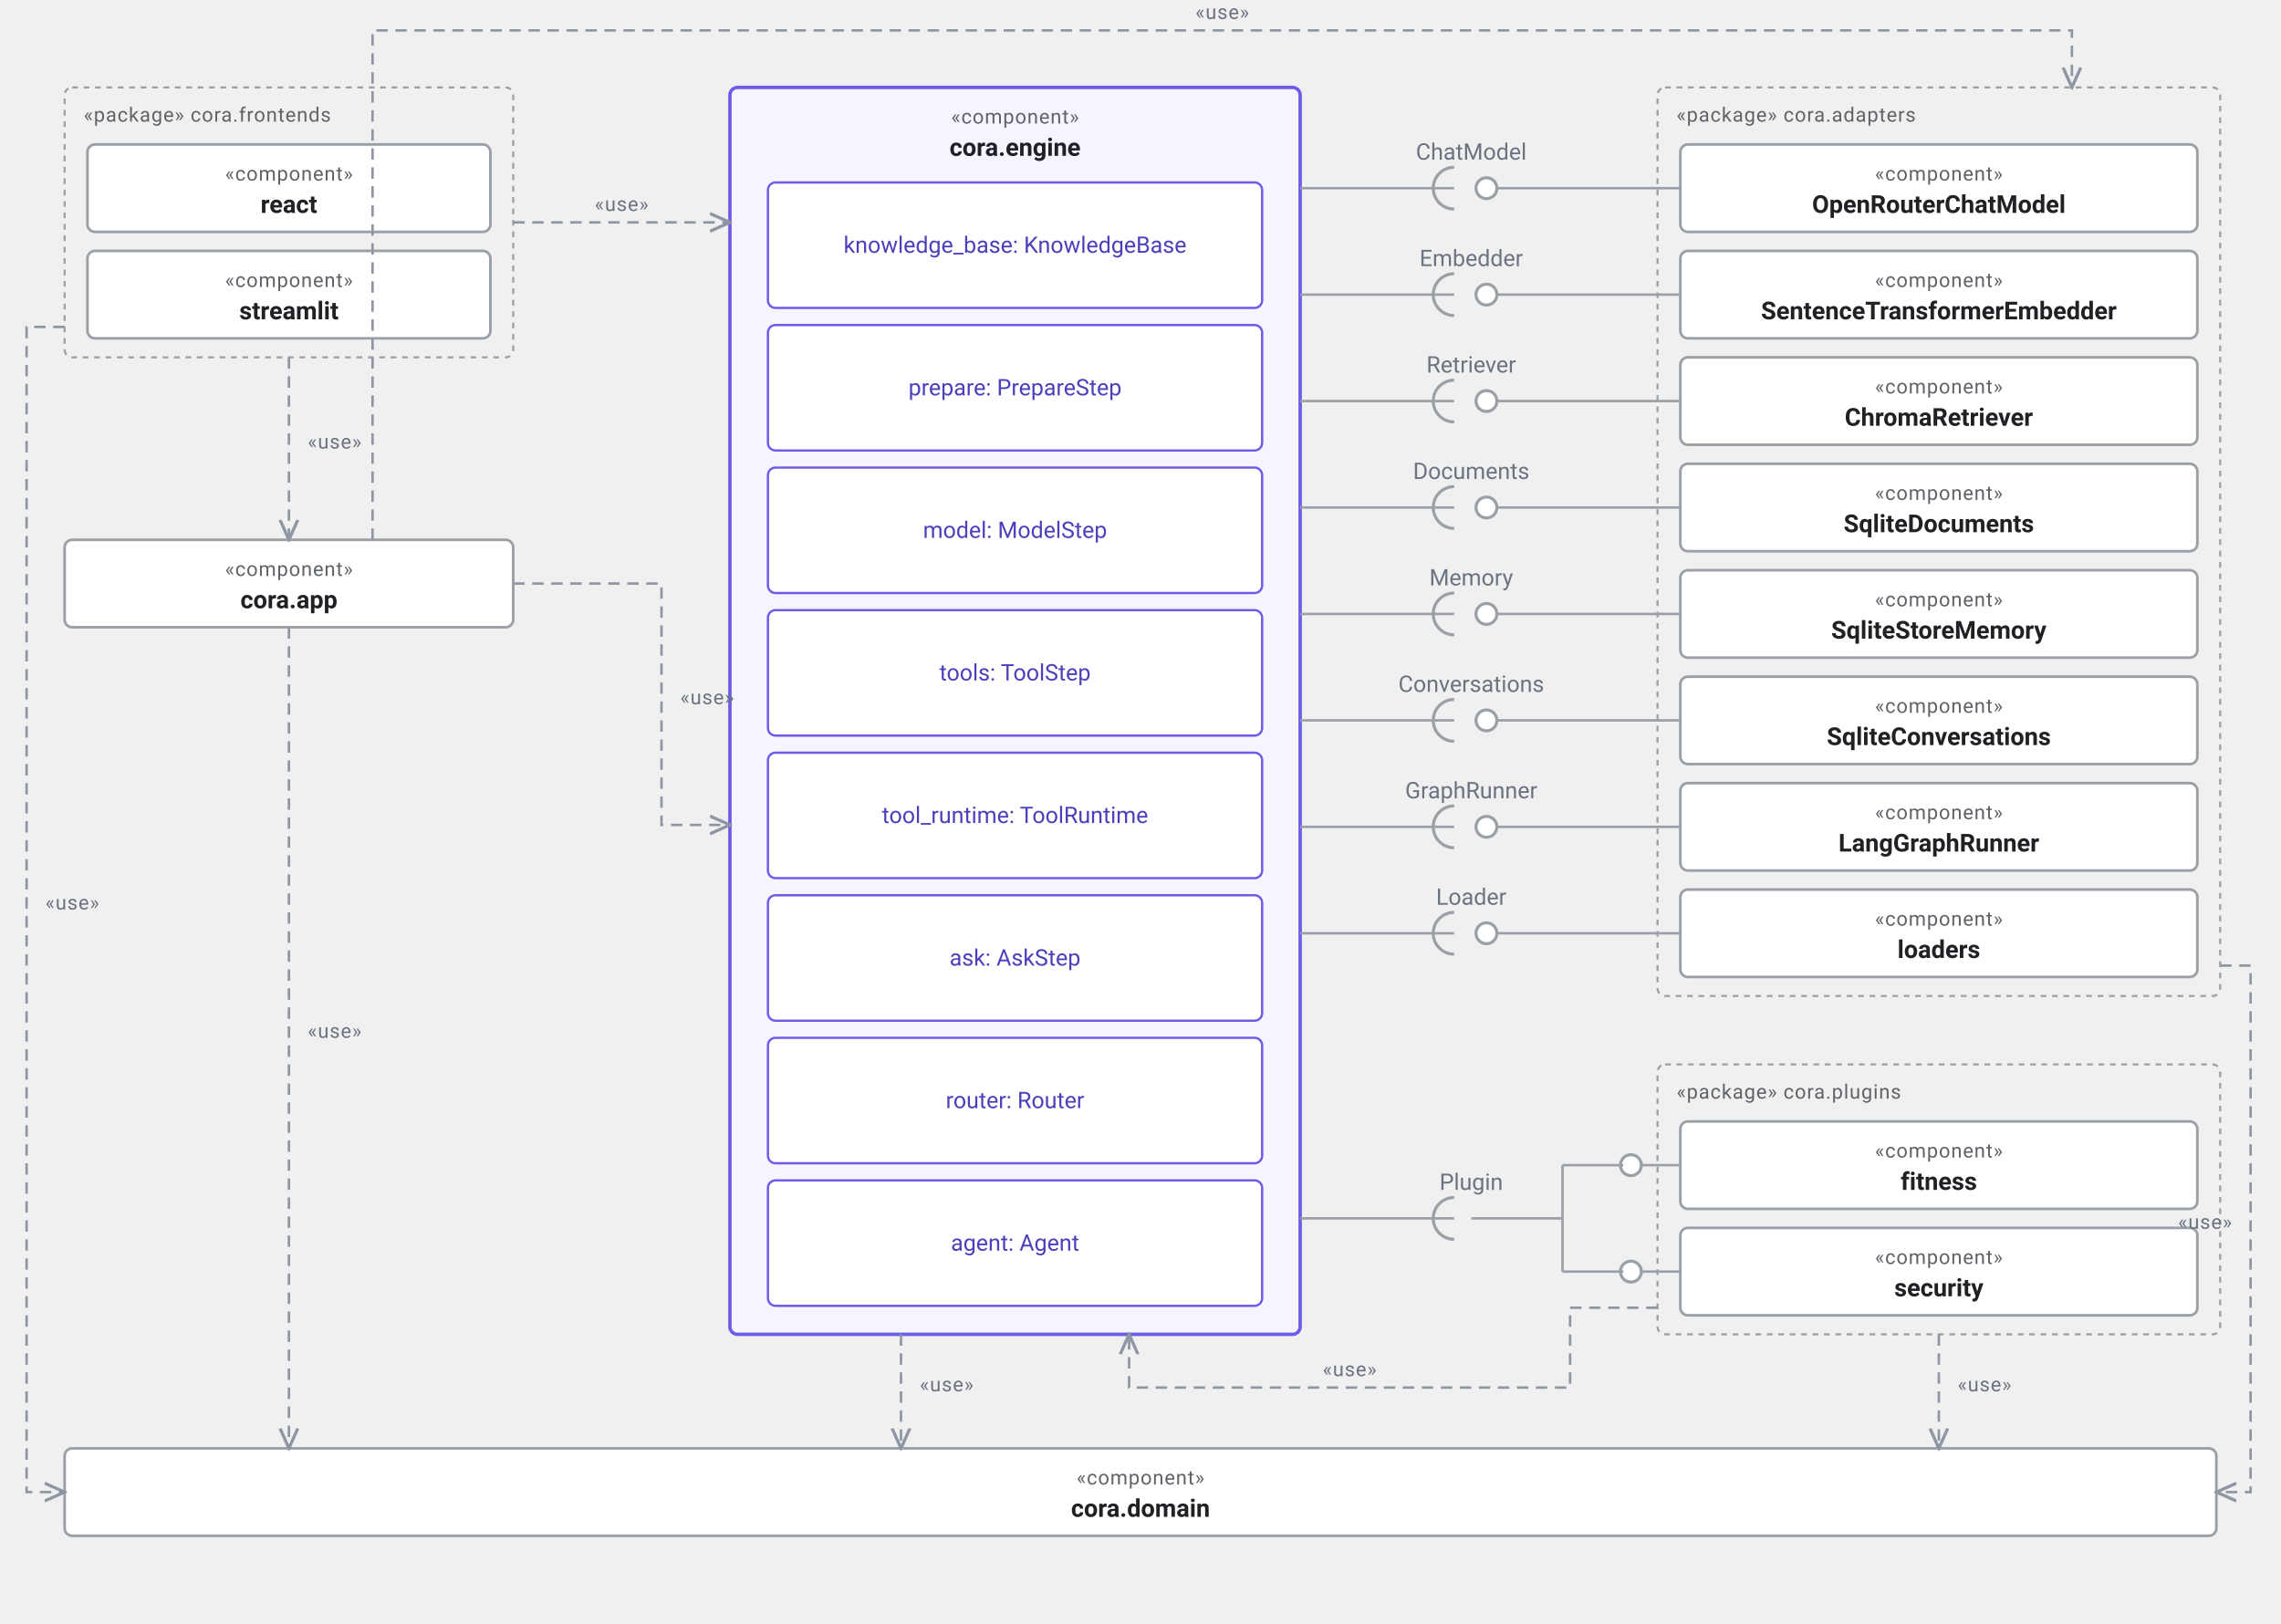
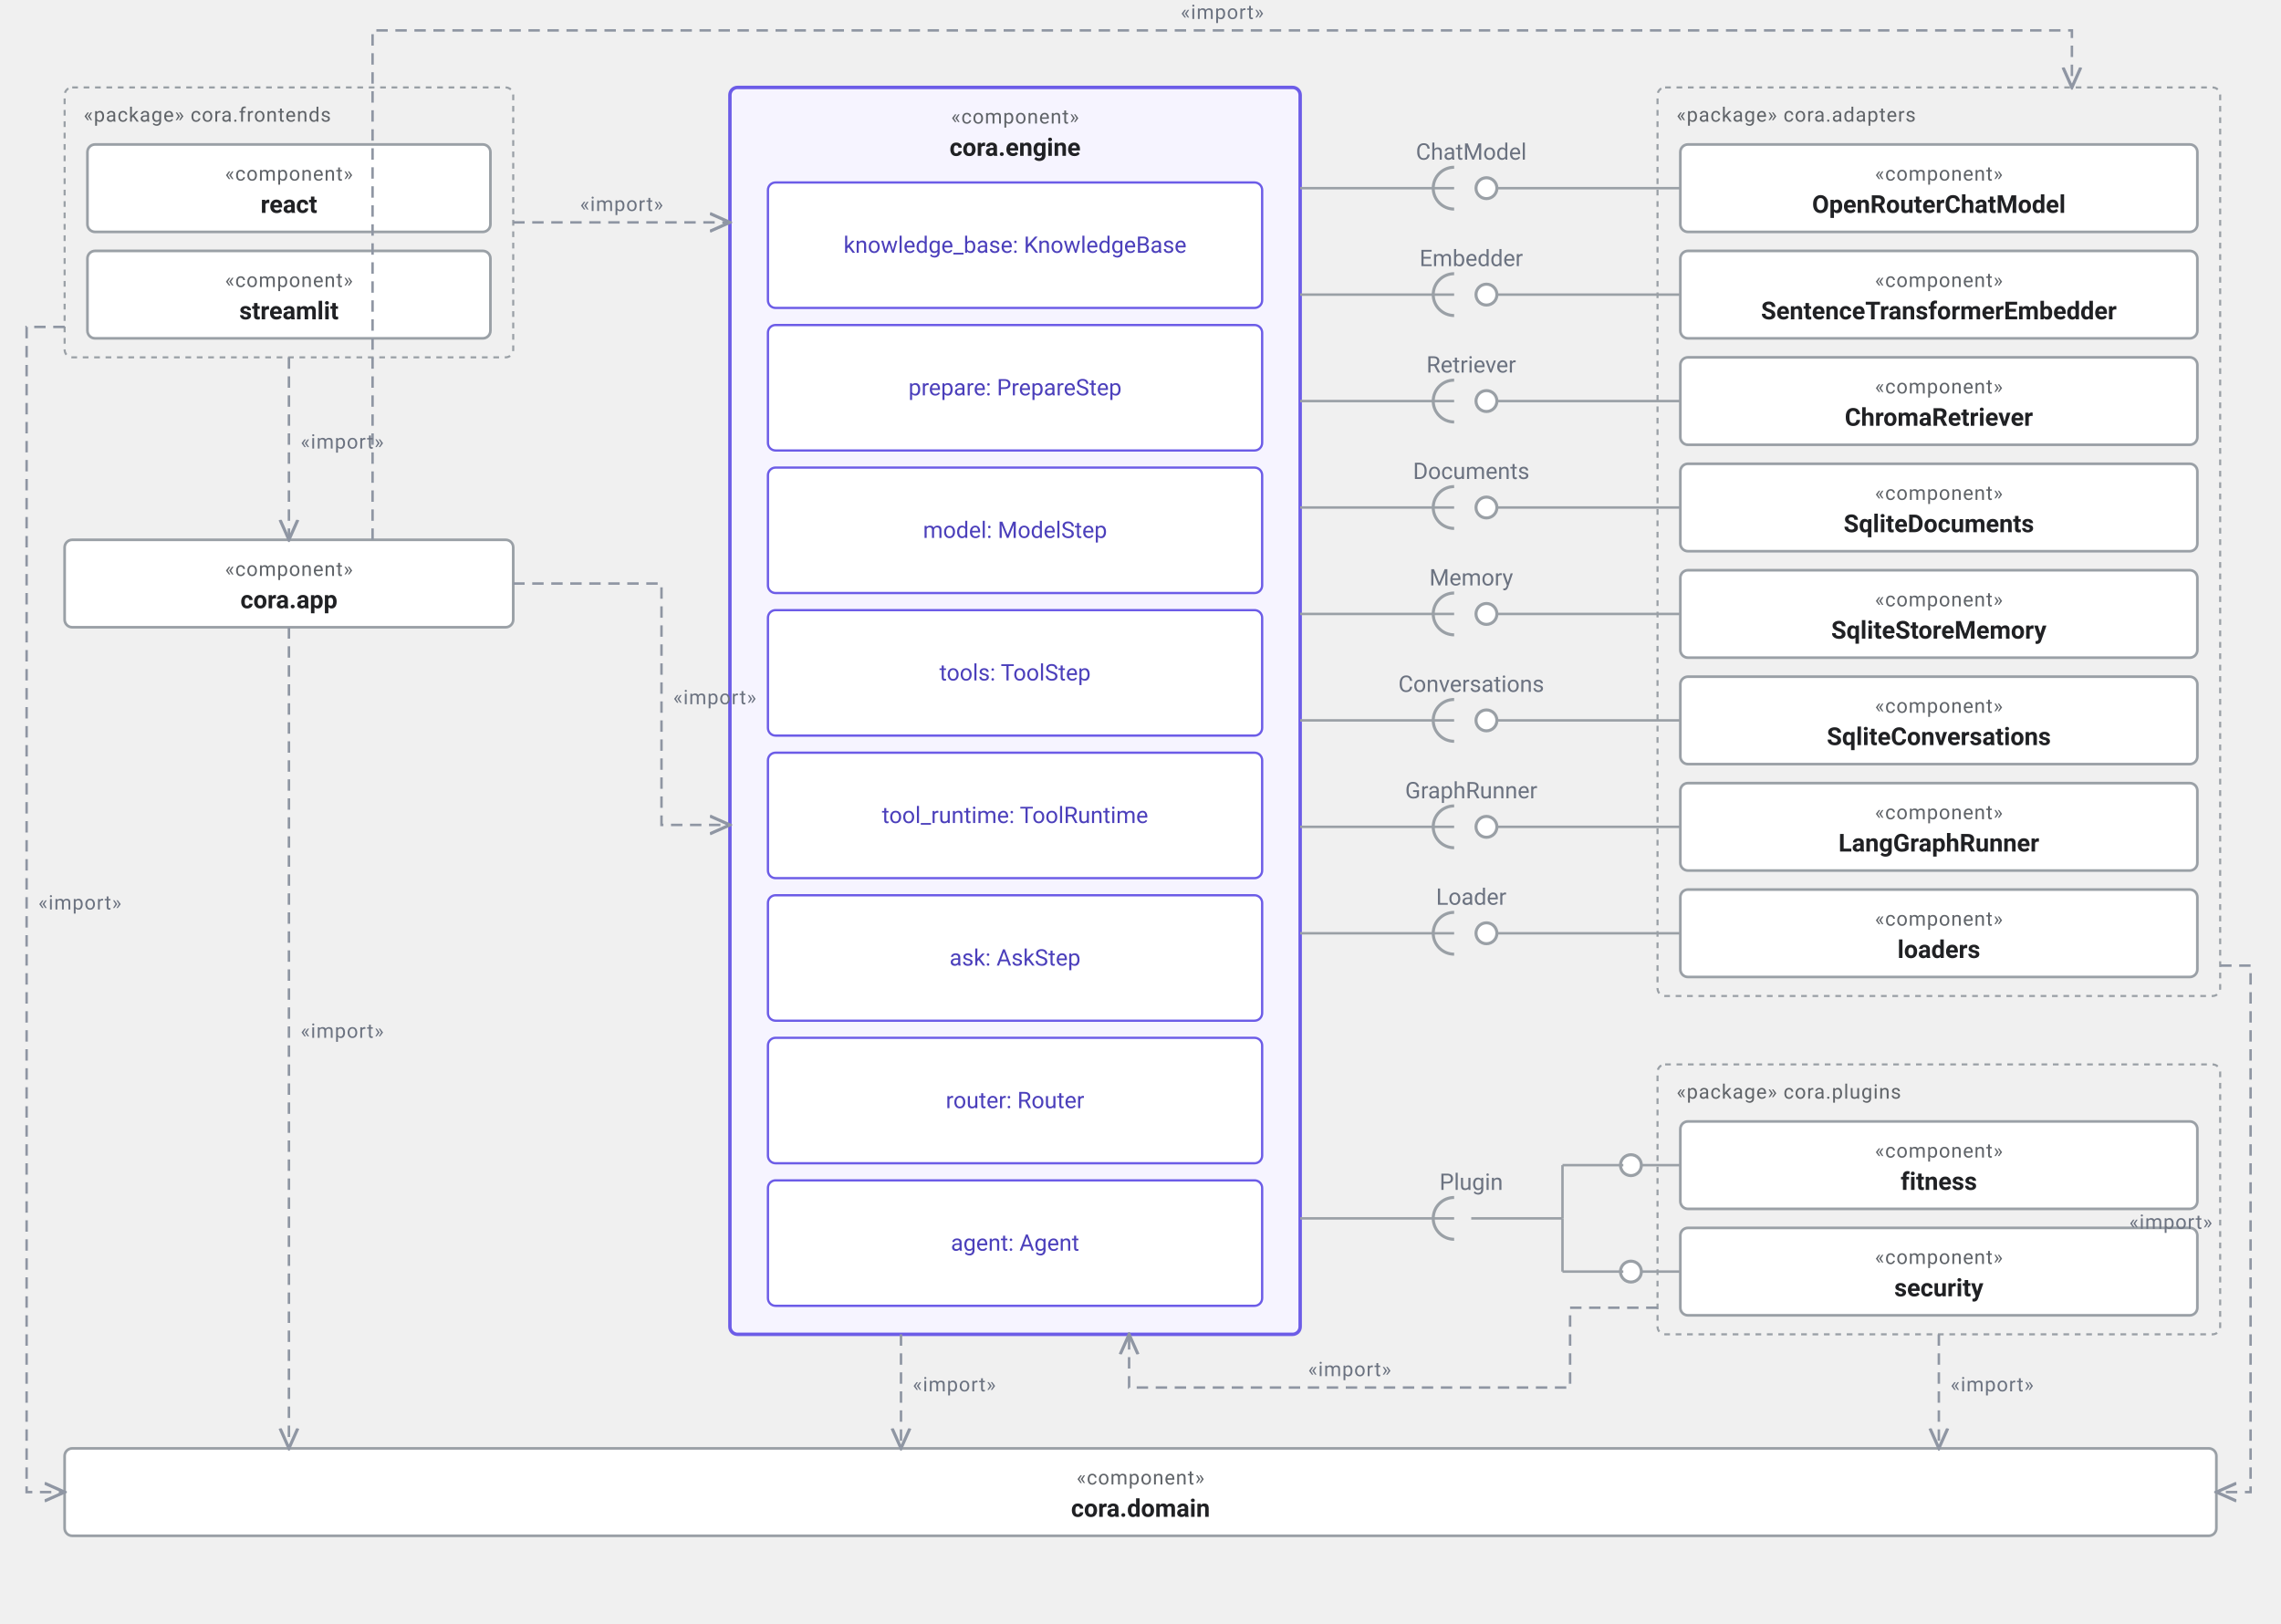
<svg xmlns="http://www.w3.org/2000/svg" viewBox="0 0 1200 854" width="1200" height="854" role="img" aria-label="cora as a UML component diagram: 2 frontends, an engine of 8 parts, 9 required interfaces wired to the components that provide them, and the packages each one depends on. Generated by scripts/gen_component_map.py.">
  <style>
    text { font: 13px/1.4 -apple-system, "Segoe UI", Roboto, sans-serif; fill: #202124 }
    .stereotype { font-size: 10.5px; fill: #5f6368; letter-spacing: .04em }
    .name { font-weight: 600 }
    .role { font-size: 12px }
    .engine { fill: #f6f4ff; stroke: #6c5ce7; stroke-width: 1.8 }
    .part { fill: #ffffff; stroke: #6c5ce7; stroke-width: 1.2 }
    .part-name { fill: #4b3fbb }
    .frame { fill: none; stroke: #9aa0a6; stroke-width: 1.1; stroke-dasharray: 3 3 }
    .outer { fill: #ffffff; stroke: #9aa0a6; stroke-width: 1.4 }
    .wire { stroke: #9aa0a6; stroke-width: 1.3; fill: none }
    .socket { stroke: #9aa0a6; stroke-width: 1.6; fill: none }
    .ball { fill: #ffffff; stroke: #9aa0a6; stroke-width: 1.6 }
    .port { fill: #6b7280; font-size: 12px }
-     .use { stroke: #8f96a3; stroke-width: 1.3; fill: none;
-            stroke-dasharray: 6 4; marker-end: url(#use) }
-     .use-label { fill: #6b7280; font-size: 10.5px; letter-spacing: .04em }
+     .imports { stroke: #8f96a3; stroke-width: 1.3; fill: none;
+                stroke-dasharray: 6 4; marker-end: url(#import) }
+     .import-label { fill: #6b7280; font-size: 10.5px; letter-spacing: .04em }
    @media (prefers-color-scheme: dark) {
      text { fill: #e8eaed }
      .stereotype { fill: #9aa0a6 }
      .engine { fill: #2a2550; stroke: #a99cff }
      .part { fill: #35306080; stroke: #a99cff }
      .part-name { fill: #cfc7ff }
      .outer { fill: #303134; stroke: #9aa0a6 }
      .ball { fill: #303134 }
    }
  </style>
  <defs>
-     <marker id="use" viewBox="0 0 10 10" refX="9" refY="5" markerWidth="9" markerHeight="9" orient="auto-start-reverse">
+     <marker id="import" viewBox="0 0 10 10" refX="9" refY="5" markerWidth="9" markerHeight="9" orient="auto-start-reverse">
      <path d="M 0 1 L 9 5 L 0 9" fill="none" stroke="#8f96a3" stroke-width="1.4" />
    </marker>
  </defs>
  <rect x="384" y="46" width="300" height="656" rx="4" class="engine" />
  <text x="534" y="65" class="stereotype" text-anchor="middle">«component»</text>
  <text x="534" y="82" class="name" text-anchor="middle">cora.engine</text>
  <rect x="404" y="96" width="260" height="66" rx="4" class="part" />
  <text x="534" y="133" class="part-name role" text-anchor="middle">knowledge_base: KnowledgeBase</text>
  <rect x="404" y="171" width="260" height="66" rx="4" class="part" />
  <text x="534" y="208" class="part-name role" text-anchor="middle">prepare: PrepareStep</text>
  <rect x="404" y="246" width="260" height="66" rx="4" class="part" />
  <text x="534" y="283" class="part-name role" text-anchor="middle">model: ModelStep</text>
  <rect x="404" y="321" width="260" height="66" rx="4" class="part" />
  <text x="534" y="358" class="part-name role" text-anchor="middle">tools: ToolStep</text>
  <rect x="404" y="396" width="260" height="66" rx="4" class="part" />
  <text x="534" y="433" class="part-name role" text-anchor="middle">tool_runtime: ToolRuntime</text>
  <rect x="404" y="471" width="260" height="66" rx="4" class="part" />
  <text x="534" y="508" class="part-name role" text-anchor="middle">ask: AskStep</text>
  <rect x="404" y="546" width="260" height="66" rx="4" class="part" />
  <text x="534" y="583" class="part-name role" text-anchor="middle">router: Router</text>
  <rect x="404" y="621" width="260" height="66" rx="4" class="part" />
  <text x="534" y="658" class="part-name role" text-anchor="middle">agent: Agent</text>
  <rect x="34" y="46" width="236" height="142" rx="4" class="frame" />
  <text x="44" y="64" class="stereotype" text-anchor="start">«package» cora.frontends</text>
  <rect x="46" y="76" width="212" height="46" rx="4" class="outer" />
  <text x="152" y="95" class="stereotype" text-anchor="middle">«component»</text>
  <text x="152" y="112" class="name" text-anchor="middle">react</text>
  <rect x="46" y="132" width="212" height="46" rx="4" class="outer" />
  <text x="152" y="151" class="stereotype" text-anchor="middle">«component»</text>
  <text x="152" y="168" class="name" text-anchor="middle">streamlit</text>
  <rect x="34" y="284" width="236" height="46" rx="4" class="outer" />
  <text x="152" y="303" class="stereotype" text-anchor="middle">«component»</text>
  <text x="152" y="320" class="name" text-anchor="middle">cora.app</text>
  <rect x="34" y="762" width="1132" height="46" rx="4" class="outer" />
  <text x="600" y="781" class="stereotype" text-anchor="middle">«component»</text>
  <text x="600" y="798" class="name" text-anchor="middle">cora.domain</text>
  <rect x="872" y="46" width="296" height="478" rx="4" class="frame" />
  <text x="882" y="64" class="stereotype" text-anchor="start">«package» cora.adapters</text>
  <rect x="884" y="76" width="272" height="46" rx="4" class="outer" />
  <text x="1020" y="95" class="stereotype" text-anchor="middle">«component»</text>
  <text x="1020" y="112" class="name" text-anchor="middle">OpenRouterChatModel</text>
  <path d="M 684 99 L 765 99" class="wire" />
  <path d="M 765 88 A 11 11 0 0 0 765 110" class="socket" />
  <text x="774" y="84" class="port" text-anchor="middle">ChatModel</text>
  <circle cx="782" cy="99" r="5.5" class="ball" />
  <path d="M 787.5 99 L 884 99" class="wire" />
  <rect x="884" y="132" width="272" height="46" rx="4" class="outer" />
  <text x="1020" y="151" class="stereotype" text-anchor="middle">«component»</text>
  <text x="1020" y="168" class="name" text-anchor="middle">SentenceTransformerEmbedder</text>
  <path d="M 684 155 L 765 155" class="wire" />
  <path d="M 765 144 A 11 11 0 0 0 765 166" class="socket" />
  <text x="774" y="140" class="port" text-anchor="middle">Embedder</text>
  <circle cx="782" cy="155" r="5.5" class="ball" />
  <path d="M 787.5 155 L 884 155" class="wire" />
  <rect x="884" y="188" width="272" height="46" rx="4" class="outer" />
  <text x="1020" y="207" class="stereotype" text-anchor="middle">«component»</text>
  <text x="1020" y="224" class="name" text-anchor="middle">ChromaRetriever</text>
  <path d="M 684 211 L 765 211" class="wire" />
  <path d="M 765 200 A 11 11 0 0 0 765 222" class="socket" />
  <text x="774" y="196" class="port" text-anchor="middle">Retriever</text>
  <circle cx="782" cy="211" r="5.5" class="ball" />
  <path d="M 787.5 211 L 884 211" class="wire" />
  <rect x="884" y="244" width="272" height="46" rx="4" class="outer" />
  <text x="1020" y="263" class="stereotype" text-anchor="middle">«component»</text>
  <text x="1020" y="280" class="name" text-anchor="middle">SqliteDocuments</text>
  <path d="M 684 267 L 765 267" class="wire" />
  <path d="M 765 256 A 11 11 0 0 0 765 278" class="socket" />
  <text x="774" y="252" class="port" text-anchor="middle">Documents</text>
  <circle cx="782" cy="267" r="5.5" class="ball" />
  <path d="M 787.5 267 L 884 267" class="wire" />
  <rect x="884" y="300" width="272" height="46" rx="4" class="outer" />
  <text x="1020" y="319" class="stereotype" text-anchor="middle">«component»</text>
  <text x="1020" y="336" class="name" text-anchor="middle">SqliteStoreMemory</text>
  <path d="M 684 323 L 765 323" class="wire" />
  <path d="M 765 312 A 11 11 0 0 0 765 334" class="socket" />
  <text x="774" y="308" class="port" text-anchor="middle">Memory</text>
  <circle cx="782" cy="323" r="5.5" class="ball" />
  <path d="M 787.5 323 L 884 323" class="wire" />
  <rect x="884" y="356" width="272" height="46" rx="4" class="outer" />
  <text x="1020" y="375" class="stereotype" text-anchor="middle">«component»</text>
  <text x="1020" y="392" class="name" text-anchor="middle">SqliteConversations</text>
  <path d="M 684 379 L 765 379" class="wire" />
  <path d="M 765 368 A 11 11 0 0 0 765 390" class="socket" />
  <text x="774" y="364" class="port" text-anchor="middle">Conversations</text>
  <circle cx="782" cy="379" r="5.5" class="ball" />
  <path d="M 787.5 379 L 884 379" class="wire" />
  <rect x="884" y="412" width="272" height="46" rx="4" class="outer" />
  <text x="1020" y="431" class="stereotype" text-anchor="middle">«component»</text>
  <text x="1020" y="448" class="name" text-anchor="middle">LangGraphRunner</text>
  <path d="M 684 435 L 765 435" class="wire" />
  <path d="M 765 424 A 11 11 0 0 0 765 446" class="socket" />
  <text x="774" y="420" class="port" text-anchor="middle">GraphRunner</text>
  <circle cx="782" cy="435" r="5.5" class="ball" />
  <path d="M 787.5 435 L 884 435" class="wire" />
  <rect x="884" y="468" width="272" height="46" rx="4" class="outer" />
  <text x="1020" y="487" class="stereotype" text-anchor="middle">«component»</text>
  <text x="1020" y="504" class="name" text-anchor="middle">loaders</text>
  <path d="M 684 491 L 765 491" class="wire" />
  <path d="M 765 480 A 11 11 0 0 0 765 502" class="socket" />
  <text x="774" y="476" class="port" text-anchor="middle">Loader</text>
  <circle cx="782" cy="491" r="5.5" class="ball" />
  <path d="M 787.5 491 L 884 491" class="wire" />
  <rect x="872" y="560" width="296" height="142" rx="4" class="frame" />
  <text x="882" y="578" class="stereotype" text-anchor="start">«package» cora.plugins</text>
  <rect x="884" y="590" width="272" height="46" rx="4" class="outer" />
  <text x="1020" y="609" class="stereotype" text-anchor="middle">«component»</text>
  <text x="1020" y="626" class="name" text-anchor="middle">fitness</text>
  <rect x="884" y="646" width="272" height="46" rx="4" class="outer" />
  <text x="1020" y="665" class="stereotype" text-anchor="middle">«component»</text>
  <text x="1020" y="682" class="name" text-anchor="middle">security</text>
  <path d="M 684 641 L 765 641" class="wire" />
  <path d="M 765 630 A 11 11 0 0 0 765 652" class="socket" />
  <text x="774" y="626" class="port" text-anchor="middle">Plugin</text>
  <path d="M 774 641 L 822 641" class="wire" />
  <path d="M 822 641 L 822 613" class="wire" />
  <circle cx="858" cy="613" r="5.5" class="ball" />
  <path d="M 863.5 613 L 884 613" class="wire" />
  <path d="M 822 613 L 854 613" class="wire" />
  <path d="M 822 641 L 822 669" class="wire" />
  <circle cx="858" cy="669" r="5.5" class="ball" />
  <path d="M 863.5 669 L 884 669" class="wire" />
  <path d="M 822 669 L 854 669" class="wire" />
-   <path d="M 1168 508 L 1184 508 L 1184 785 L 1166 785" class="use" />
-   <text x="1160" y="646.5" class="use-label" text-anchor="middle">«use»</text>
-   <path d="M 196 284 L 196 16 L 1090 16 L 1090 46" class="use" />
-   <text x="643" y="10" class="use-label" text-anchor="middle">«use»</text>
-   <path d="M 152 330 L 152 762" class="use" />
-   <text x="176" y="546" class="use-label" text-anchor="middle">«use»</text>
-   <path d="M 270 307 L 348 307 L 348 434 L 384 434" class="use" />
-   <text x="372" y="370.5" class="use-label" text-anchor="middle">«use»</text>
-   <path d="M 474 702 L 474 762" class="use" />
-   <text x="498" y="732" class="use-label" text-anchor="middle">«use»</text>
-   <path d="M 152 188 L 152 284" class="use" />
-   <text x="176" y="236" class="use-label" text-anchor="middle">«use»</text>
-   <path d="M 34 172 L 14 172 L 14 785 L 34 785" class="use" />
-   <text x="38" y="478.5" class="use-label" text-anchor="middle">«use»</text>
-   <path d="M 270 117 L 384 117" class="use" />
-   <text x="327" y="111" class="use-label" text-anchor="middle">«use»</text>
-   <path d="M 1020 702 L 1020 762" class="use" />
-   <text x="1044" y="732" class="use-label" text-anchor="middle">«use»</text>
-   <path d="M 872 688 L 826 688 L 826 730 L 594 730 L 594 702" class="use" />
-   <text x="710" y="724" class="use-label" text-anchor="middle">«use»</text>
+   <path d="M 1168 508 L 1184 508 L 1184 785 L 1166 785" class="imports" />
+   <text x="1142" y="646.5" class="import-label" text-anchor="middle">«import»</text>
+   <path d="M 196 284 L 196 16 L 1090 16 L 1090 46" class="imports" />
+   <text x="643" y="10" class="import-label" text-anchor="middle">«import»</text>
+   <path d="M 152 330 L 152 762" class="imports" />
+   <text x="180" y="546" class="import-label" text-anchor="middle">«import»</text>
+   <path d="M 270 307 L 348 307 L 348 434 L 384 434" class="imports" />
+   <text x="376" y="370.5" class="import-label" text-anchor="middle">«import»</text>
+   <path d="M 474 702 L 474 762" class="imports" />
+   <text x="502" y="732" class="import-label" text-anchor="middle">«import»</text>
+   <path d="M 152 188 L 152 284" class="imports" />
+   <text x="180" y="236" class="import-label" text-anchor="middle">«import»</text>
+   <path d="M 34 172 L 14 172 L 14 785 L 34 785" class="imports" />
+   <text x="42" y="478.5" class="import-label" text-anchor="middle">«import»</text>
+   <path d="M 270 117 L 384 117" class="imports" />
+   <text x="327" y="111" class="import-label" text-anchor="middle">«import»</text>
+   <path d="M 1020 702 L 1020 762" class="imports" />
+   <text x="1048" y="732" class="import-label" text-anchor="middle">«import»</text>
+   <path d="M 872 688 L 826 688 L 826 730 L 594 730 L 594 702" class="imports" />
+   <text x="710" y="724" class="import-label" text-anchor="middle">«import»</text>
</svg>
